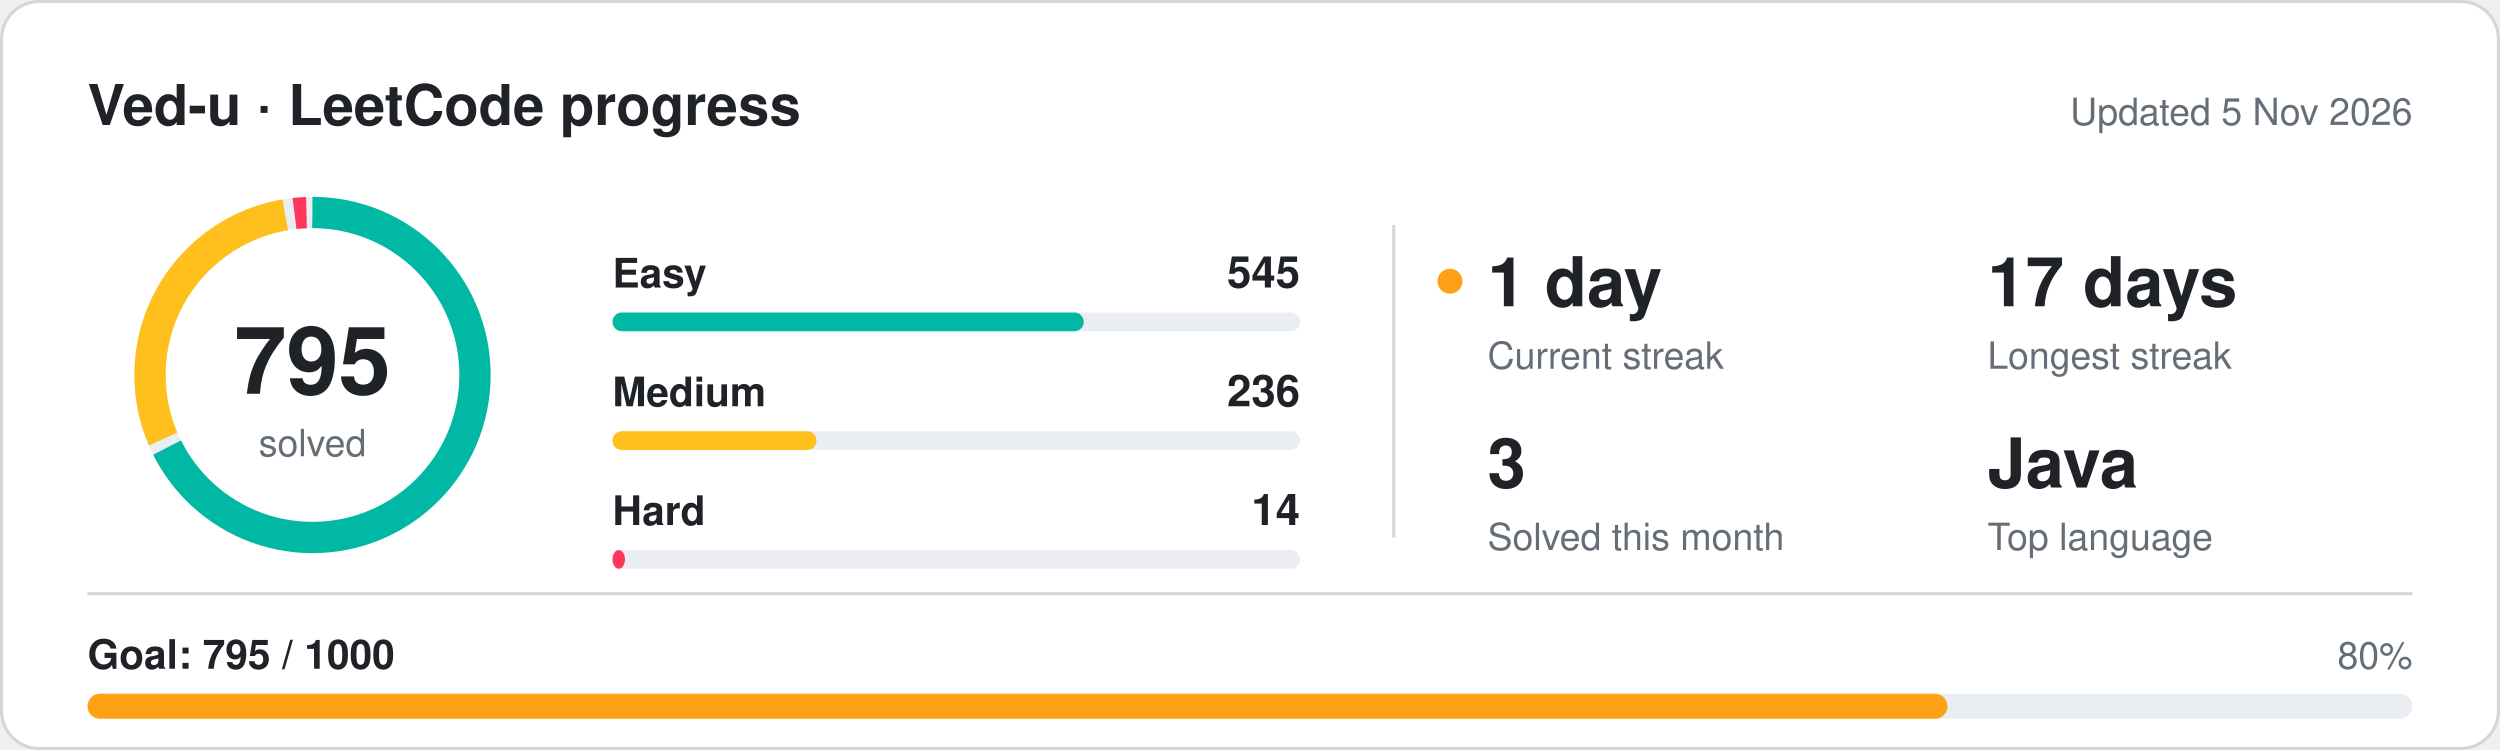
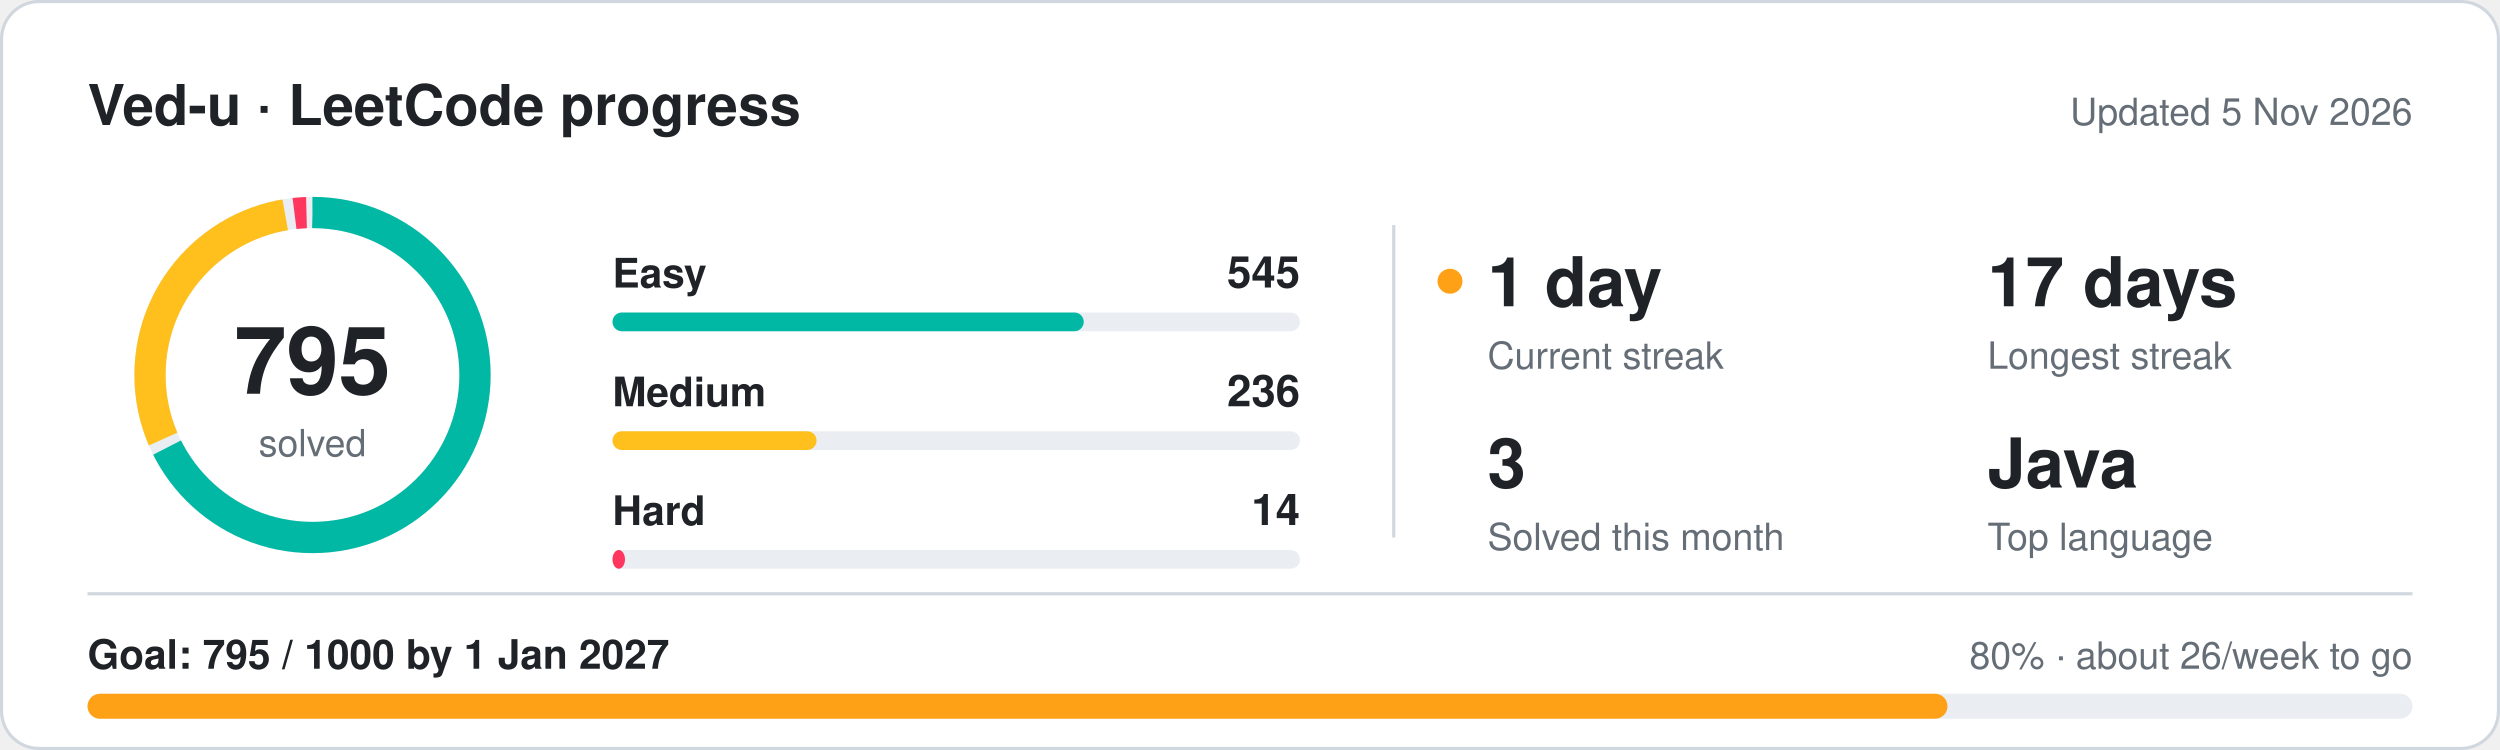
<svg xmlns="http://www.w3.org/2000/svg" width="800" height="240" viewBox="0 0 800 240" font-family="-apple-system,BlinkMacSystemFont,'Segoe UI',Helvetica,Arial,sans-serif" role="img" aria-labelledby="t">
  <style>
.bg{fill:#ffffff;stroke:#d0d7de}.title{fill:#1f2328;font-size:18px;font-weight:600}.muted{fill:#656d76;font-size:12px}
.label{fill:#1f2328;font-size:13px;font-weight:600}.value{fill:#1f2328;font-size:22px;font-weight:700}.value-sm{fill:#1f2328;font-size:14px;font-weight:700}
.total{fill:#1f2328;font-size:30px;font-weight:700}.track{fill:#eaeef2}.ring-track{stroke:#eaeef2}.divider{stroke:#d0d7de}.grid{stroke:#d0d7de;fill:none}
@media (prefers-color-scheme: dark){.bg{fill:#0d1117;stroke:#30363d}.title,.label,.value,.value-sm,.total{fill:#e6edf3}.muted{fill:#8b949e}.track{fill:#21262d}.ring-track{stroke:#21262d}.divider{stroke:#30363d}.grid{stroke:#30363d}}
@keyframes ls-fade{from{opacity:0;transform:translateY(6px)}to{opacity:1;transform:none}}
@keyframes ls-grow{from{transform:scaleX(0)}to{transform:scaleX(1)}}
@keyframes ls-pop{from{opacity:0;transform:scale(.2)}to{opacity:1;transform:scale(1)}}
@keyframes ls-pulse{0%,100%{opacity:1}50%{opacity:.3}}
.fade{animation:ls-fade .6s ease-out both}
.grow{transform-box:fill-box;transform-origin:left center;animation:ls-grow .9s cubic-bezier(.2,.7,.3,1) both}
.pulse{animation:ls-pulse 1.8s ease-in-out infinite}
.d1{animation-delay:0.12s}
.d2{animation-delay:0.24s}
.d3{animation-delay:0.36s}
.d4{animation-delay:0.48s}
.d5{animation-delay:0.60s}
.d6{animation-delay:0.72s}
.d7{animation-delay:0.84s}
.d8{animation-delay:0.96s}
@media (prefers-reduced-motion: reduce){*{animation:none!important}}
@keyframes ls-ring{from{stroke-dashoffset:326.73}to{stroke-dashoffset:0}}.reveal{animation:ls-ring 1.3s cubic-bezier(.2,.7,.3,1) both}
</style>
  <defs>
    <mask id="ring-mask">
      <circle cx="100" cy="120" r="52" fill="none" stroke="#fff" stroke-width="16" stroke-dasharray="326.73 326.73" transform="rotate(-90 100 120)" class="reveal" />
    </mask>
  </defs>
  <rect x="0.5" y="0.5" width="799" height="239" rx="12" class="bg" />
  <g class="fade">
    <text x="28" y="40" class="title">Ved-u · LeetCode progress</text>
    <text x="772" y="40" class="muted" text-anchor="end">Updated 5 Nov 2026</text>
  </g>
  <circle cx="100" cy="120" r="52" fill="none" stroke-width="10" class="ring-track" />
  <g mask="url(#ring-mask)">
    <circle cx="100" cy="120" r="52" fill="none" stroke="#00b8a3" stroke-width="10" stroke-dasharray="220.98 105.74" stroke-dashoffset="0.00" transform="rotate(-90 100 120)" />
    <circle cx="100" cy="120" r="52" fill="none" stroke="#ffc01e" stroke-width="10" stroke-dasharray="93.99 232.74" stroke-dashoffset="-223.98" transform="rotate(-90 100 120)" />
    <circle cx="100" cy="120" r="52" fill="none" stroke="#ff375f" stroke-width="10" stroke-dasharray="3.84 322.89" stroke-dashoffset="-320.97" transform="rotate(-90 100 120)" />
  </g>
  <g class="fade d2">
    <text x="100" y="126" class="total" text-anchor="middle">795</text>
    <text x="100" y="146" class="muted" text-anchor="middle">solved</text>
  </g>
  <g class="fade d1">
    <text x="196" y="92" class="label" fill="#00b8a3">Easy</text>
    <text x="416" y="92" class="value-sm" text-anchor="end">545</text>
  </g>
  <rect x="196" y="100" width="220" height="6" rx="3" class="track" />
  <rect x="196" y="100" width="150.8" height="6" rx="3" fill="#00b8a3" class="grow d1" />
  <g class="fade d2">
    <text x="196" y="130" class="label" fill="#ffc01e">Medium</text>
    <text x="416" y="130" class="value-sm" text-anchor="end">236</text>
  </g>
  <rect x="196" y="138" width="220" height="6" rx="3" class="track" />
  <rect x="196" y="138" width="65.3" height="6" rx="3" fill="#ffc01e" class="grow d2" />
  <g class="fade d3">
    <text x="196" y="168" class="label" fill="#ff375f">Hard</text>
    <text x="416" y="168" class="value-sm" text-anchor="end">14</text>
  </g>
  <rect x="196" y="176" width="220" height="6" rx="3" class="track" />
  <rect x="196" y="176" width="4.0" height="6" rx="3" fill="#ff375f" class="grow d3" />
  <line x1="446" y1="72" x2="446" y2="172" class="divider" />
  <g class="fade d3">
    <text x="476" y="98" class="value">1 day</text>
    <text x="476" y="118" class="muted">Current streak</text>
    <circle cx="464" cy="90" r="4" fill="#ffa116" class="pulse" />
  </g>
  <g class="fade d4">
    <text x="636" y="98" class="value">17 days</text>
    <text x="636" y="118" class="muted">Longest streak</text>
  </g>
  <g class="fade d5">
    <text x="476" y="156" class="value">3</text>
    <text x="476" y="176" class="muted">Solved this month</text>
  </g>
  <g class="fade d6">
    <text x="636" y="156" class="value">Java</text>
    <text x="636" y="176" class="muted">Top language</text>
  </g>
  <line x1="28" y1="190" x2="772" y2="190" class="divider" />
  <g class="fade d6">
-     <text x="28" y="214" class="label">Goal: 795 / 1000</text>
-     <text x="772" y="214" class="muted" text-anchor="end">80%</text>
+     <text x="28" y="214" class="label">Goal: 795 / 1000 by 1 Jan 2027</text>
+     <text x="772" y="214" class="muted" text-anchor="end">80% · about 26/week to go</text>
  </g>
  <rect x="28" y="222" width="744" height="8" rx="4" class="track" />
  <rect x="28" y="222" width="595.2" height="8" rx="4" fill="#ffa116" class="grow d7" />
</svg>
